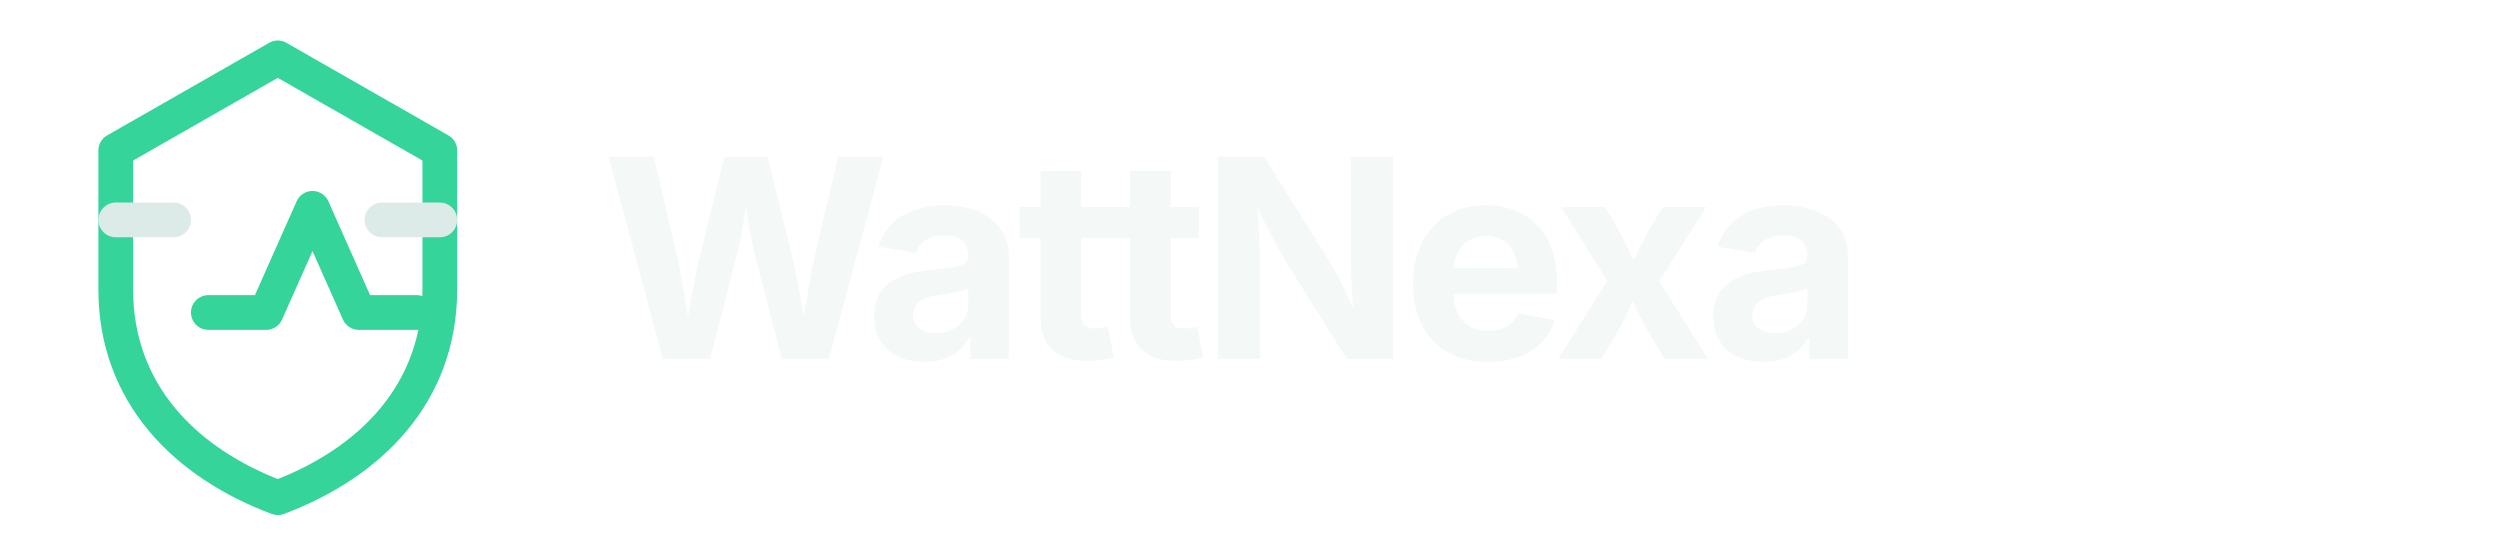
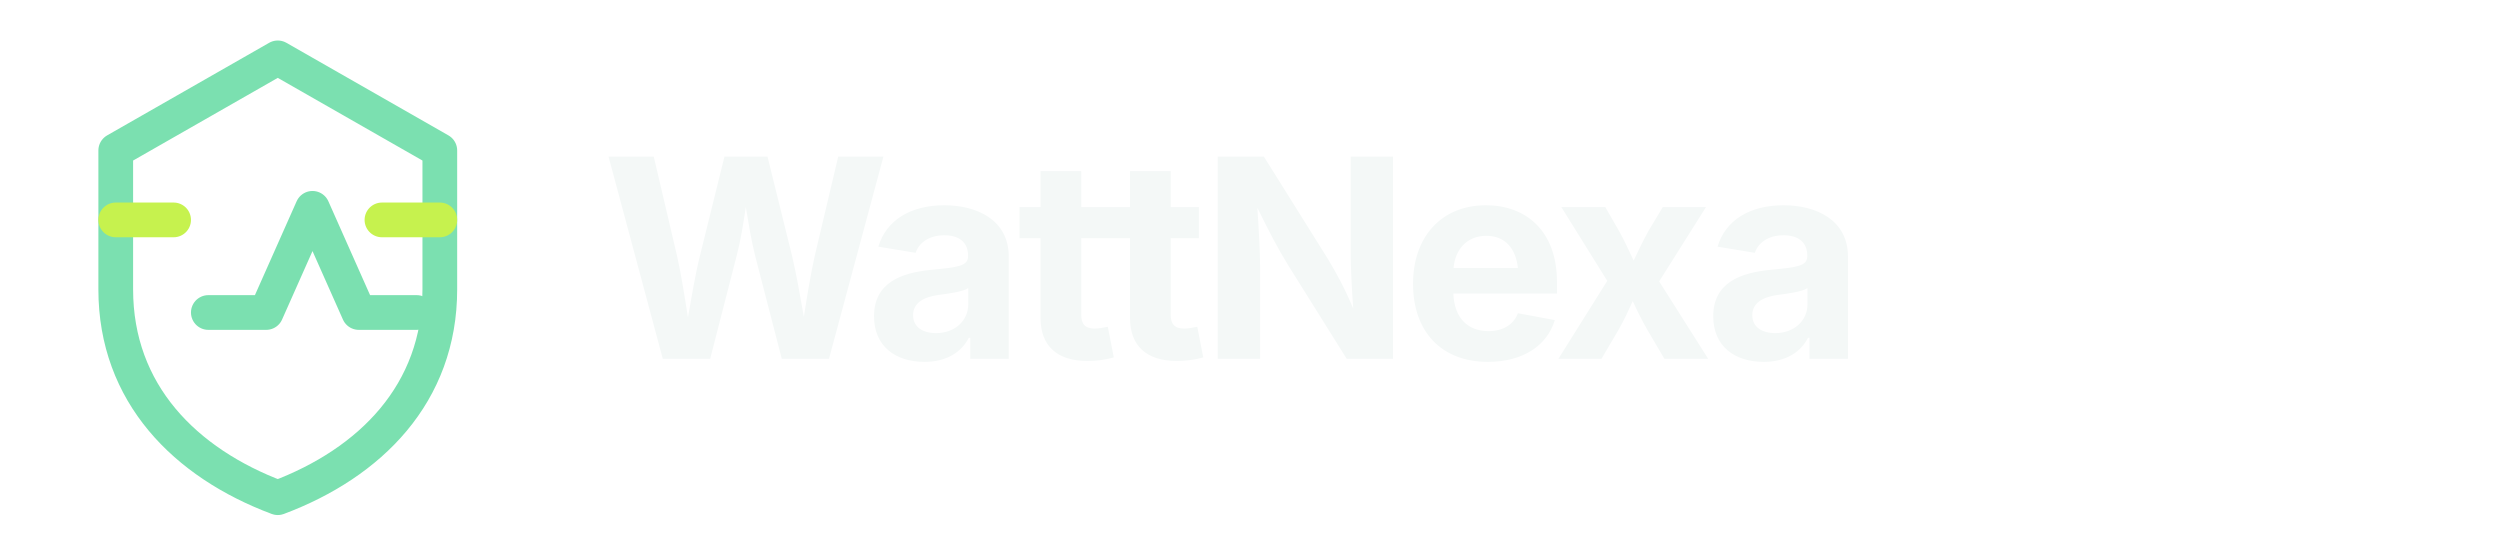
- <svg xmlns="http://www.w3.org/2000/svg" width="216" height="48" viewBox="0 0 216 48" fill="none">
-   <g stroke="#35D49B" stroke-width="3" stroke-linecap="round" stroke-linejoin="round">
+ <svg xmlns="http://www.w3.org/2000/svg" width="216" height="48" viewBox="0 0 216 48" fill="none" role="img" aria-label="WattNexa">
+   <g stroke="#7BE0B0" stroke-width="3" stroke-linecap="round" stroke-linejoin="round">
    <path d="M24 5 38 13v12c0 9-6 15-14 18C16 40 10 34 10 25V13L24 5Z" />
    <path d="M18 27h5l4-9 4 9h5" />
-     <path d="M10 19h5M33 19h5" stroke="#DDEBE8" />
+     <path d="M10 19h5M33 19h5" stroke="#C6F24E" />
  </g>
  <text x="52" y="31" fill="#F4F8F7" font-family="Inter, Arial, sans-serif" font-size="24" font-weight="700" letter-spacing="-0.8">WattNexa</text>
</svg>
